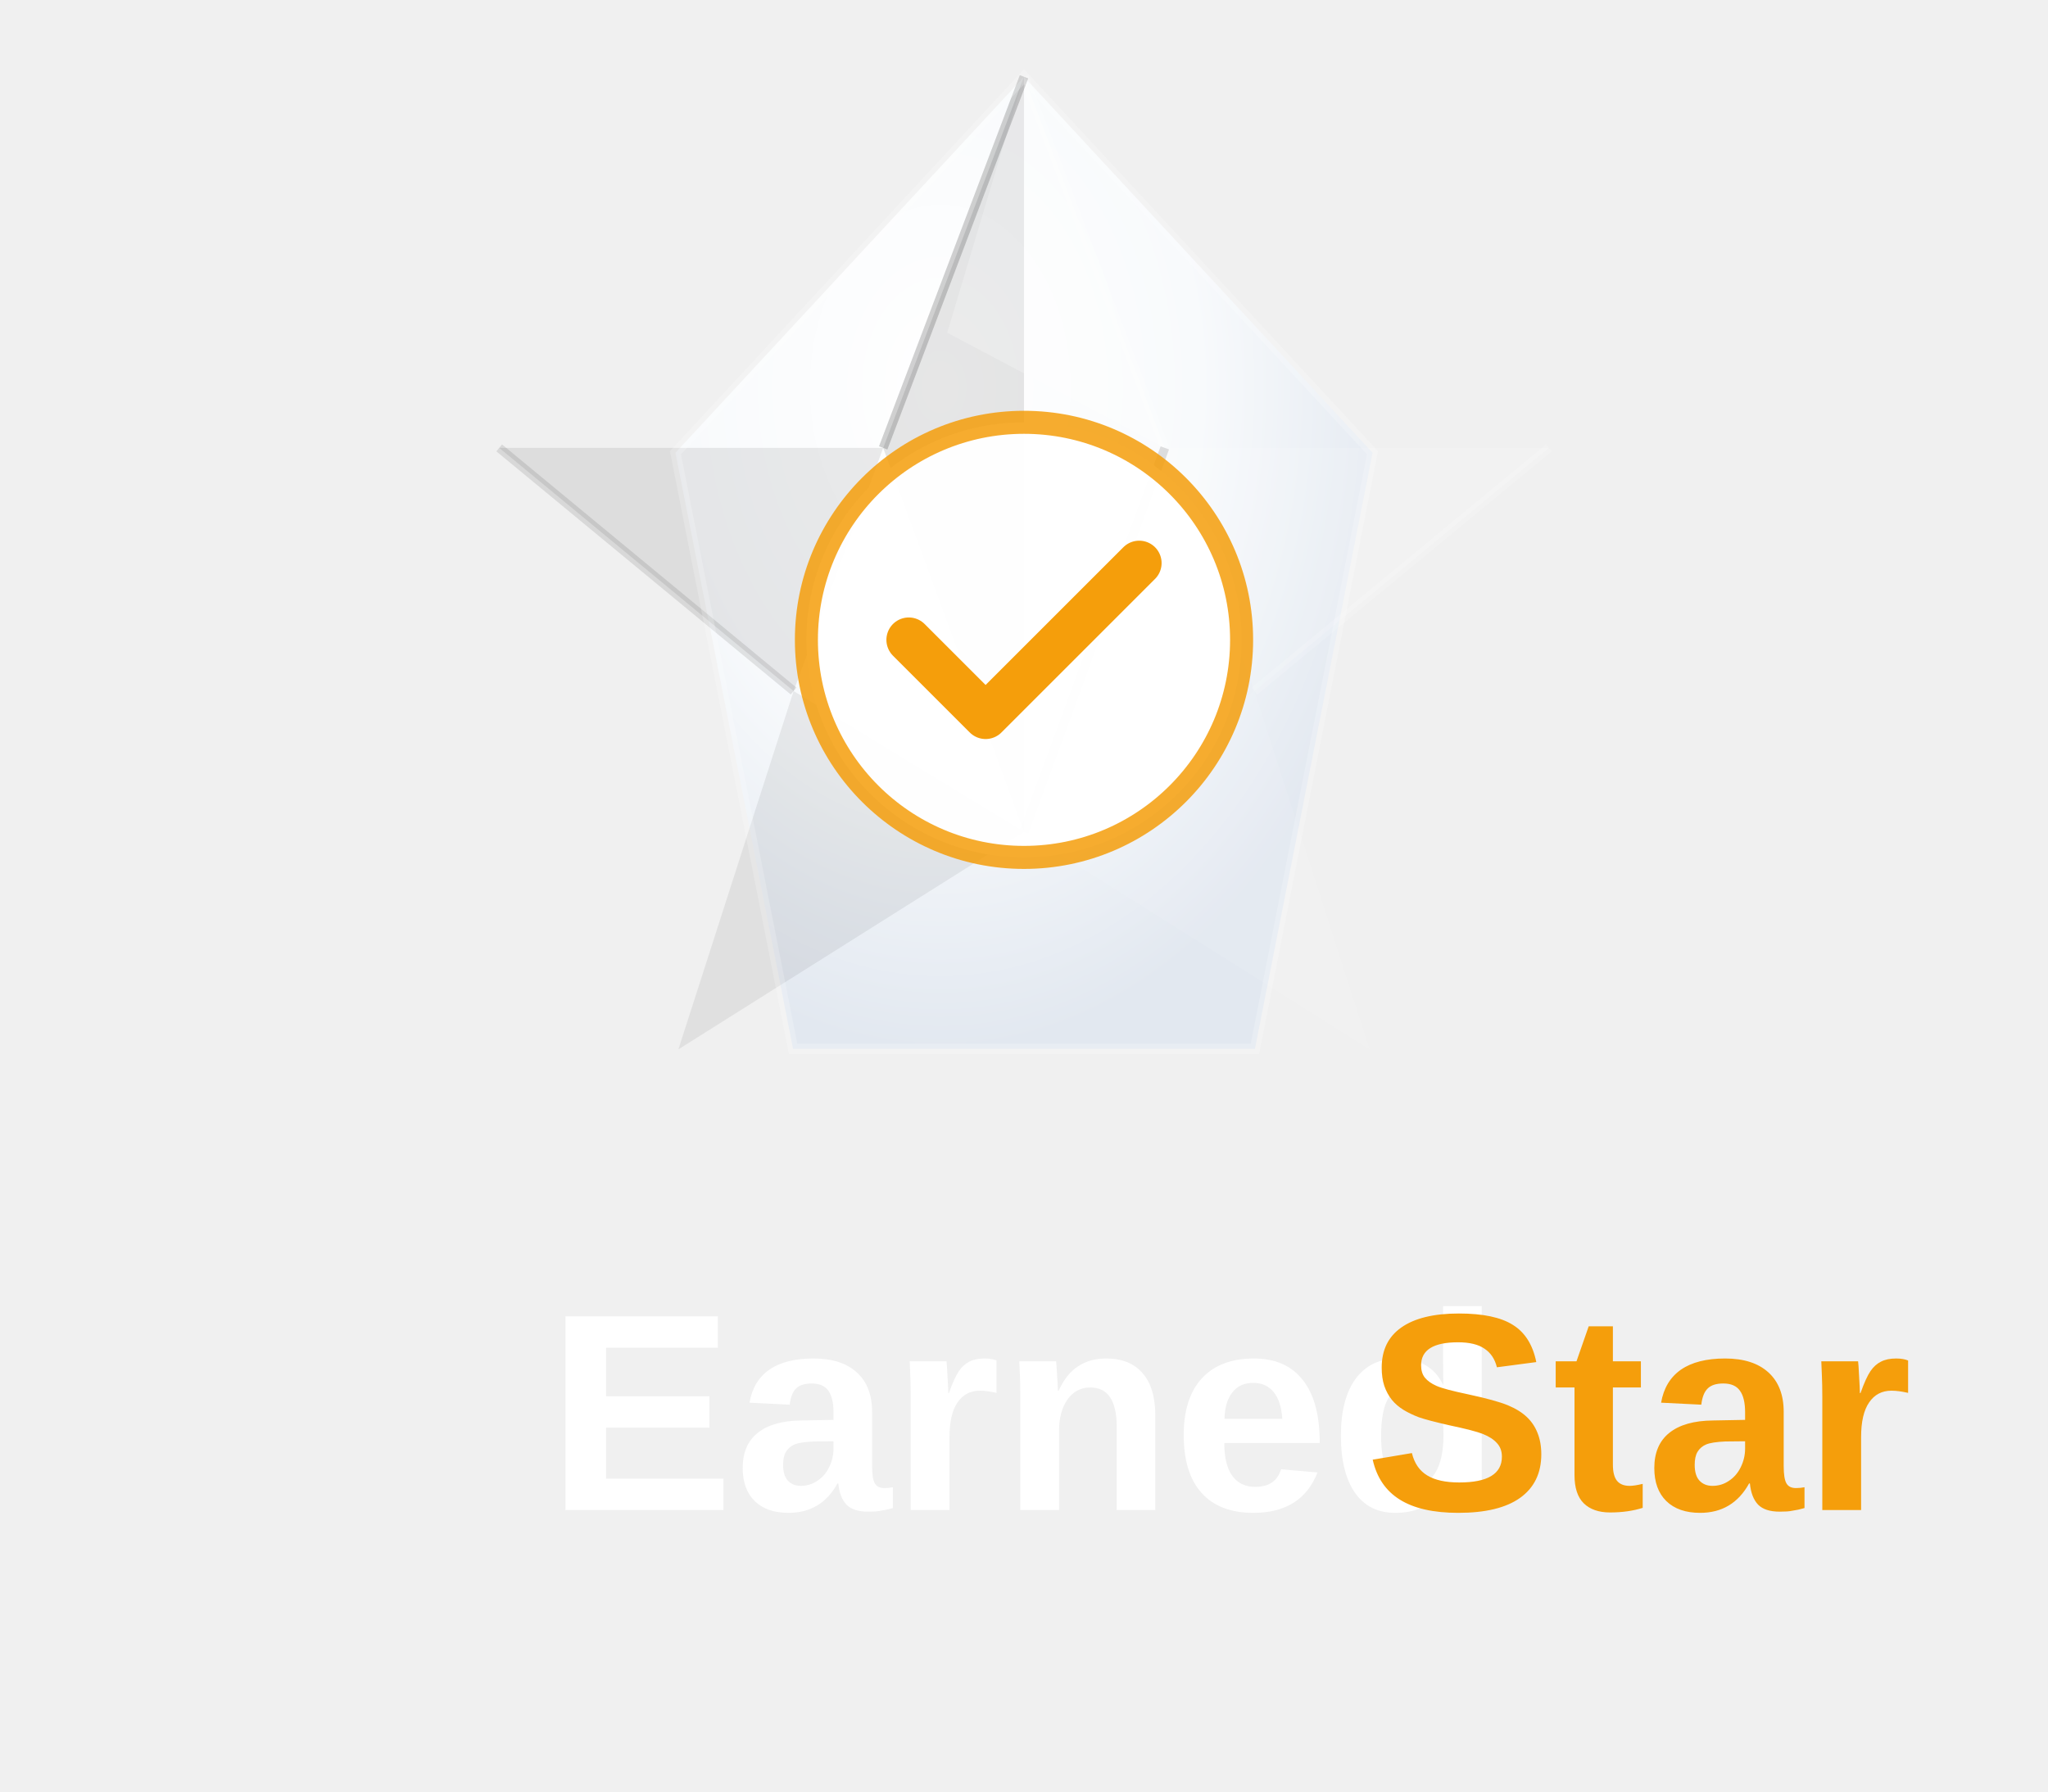
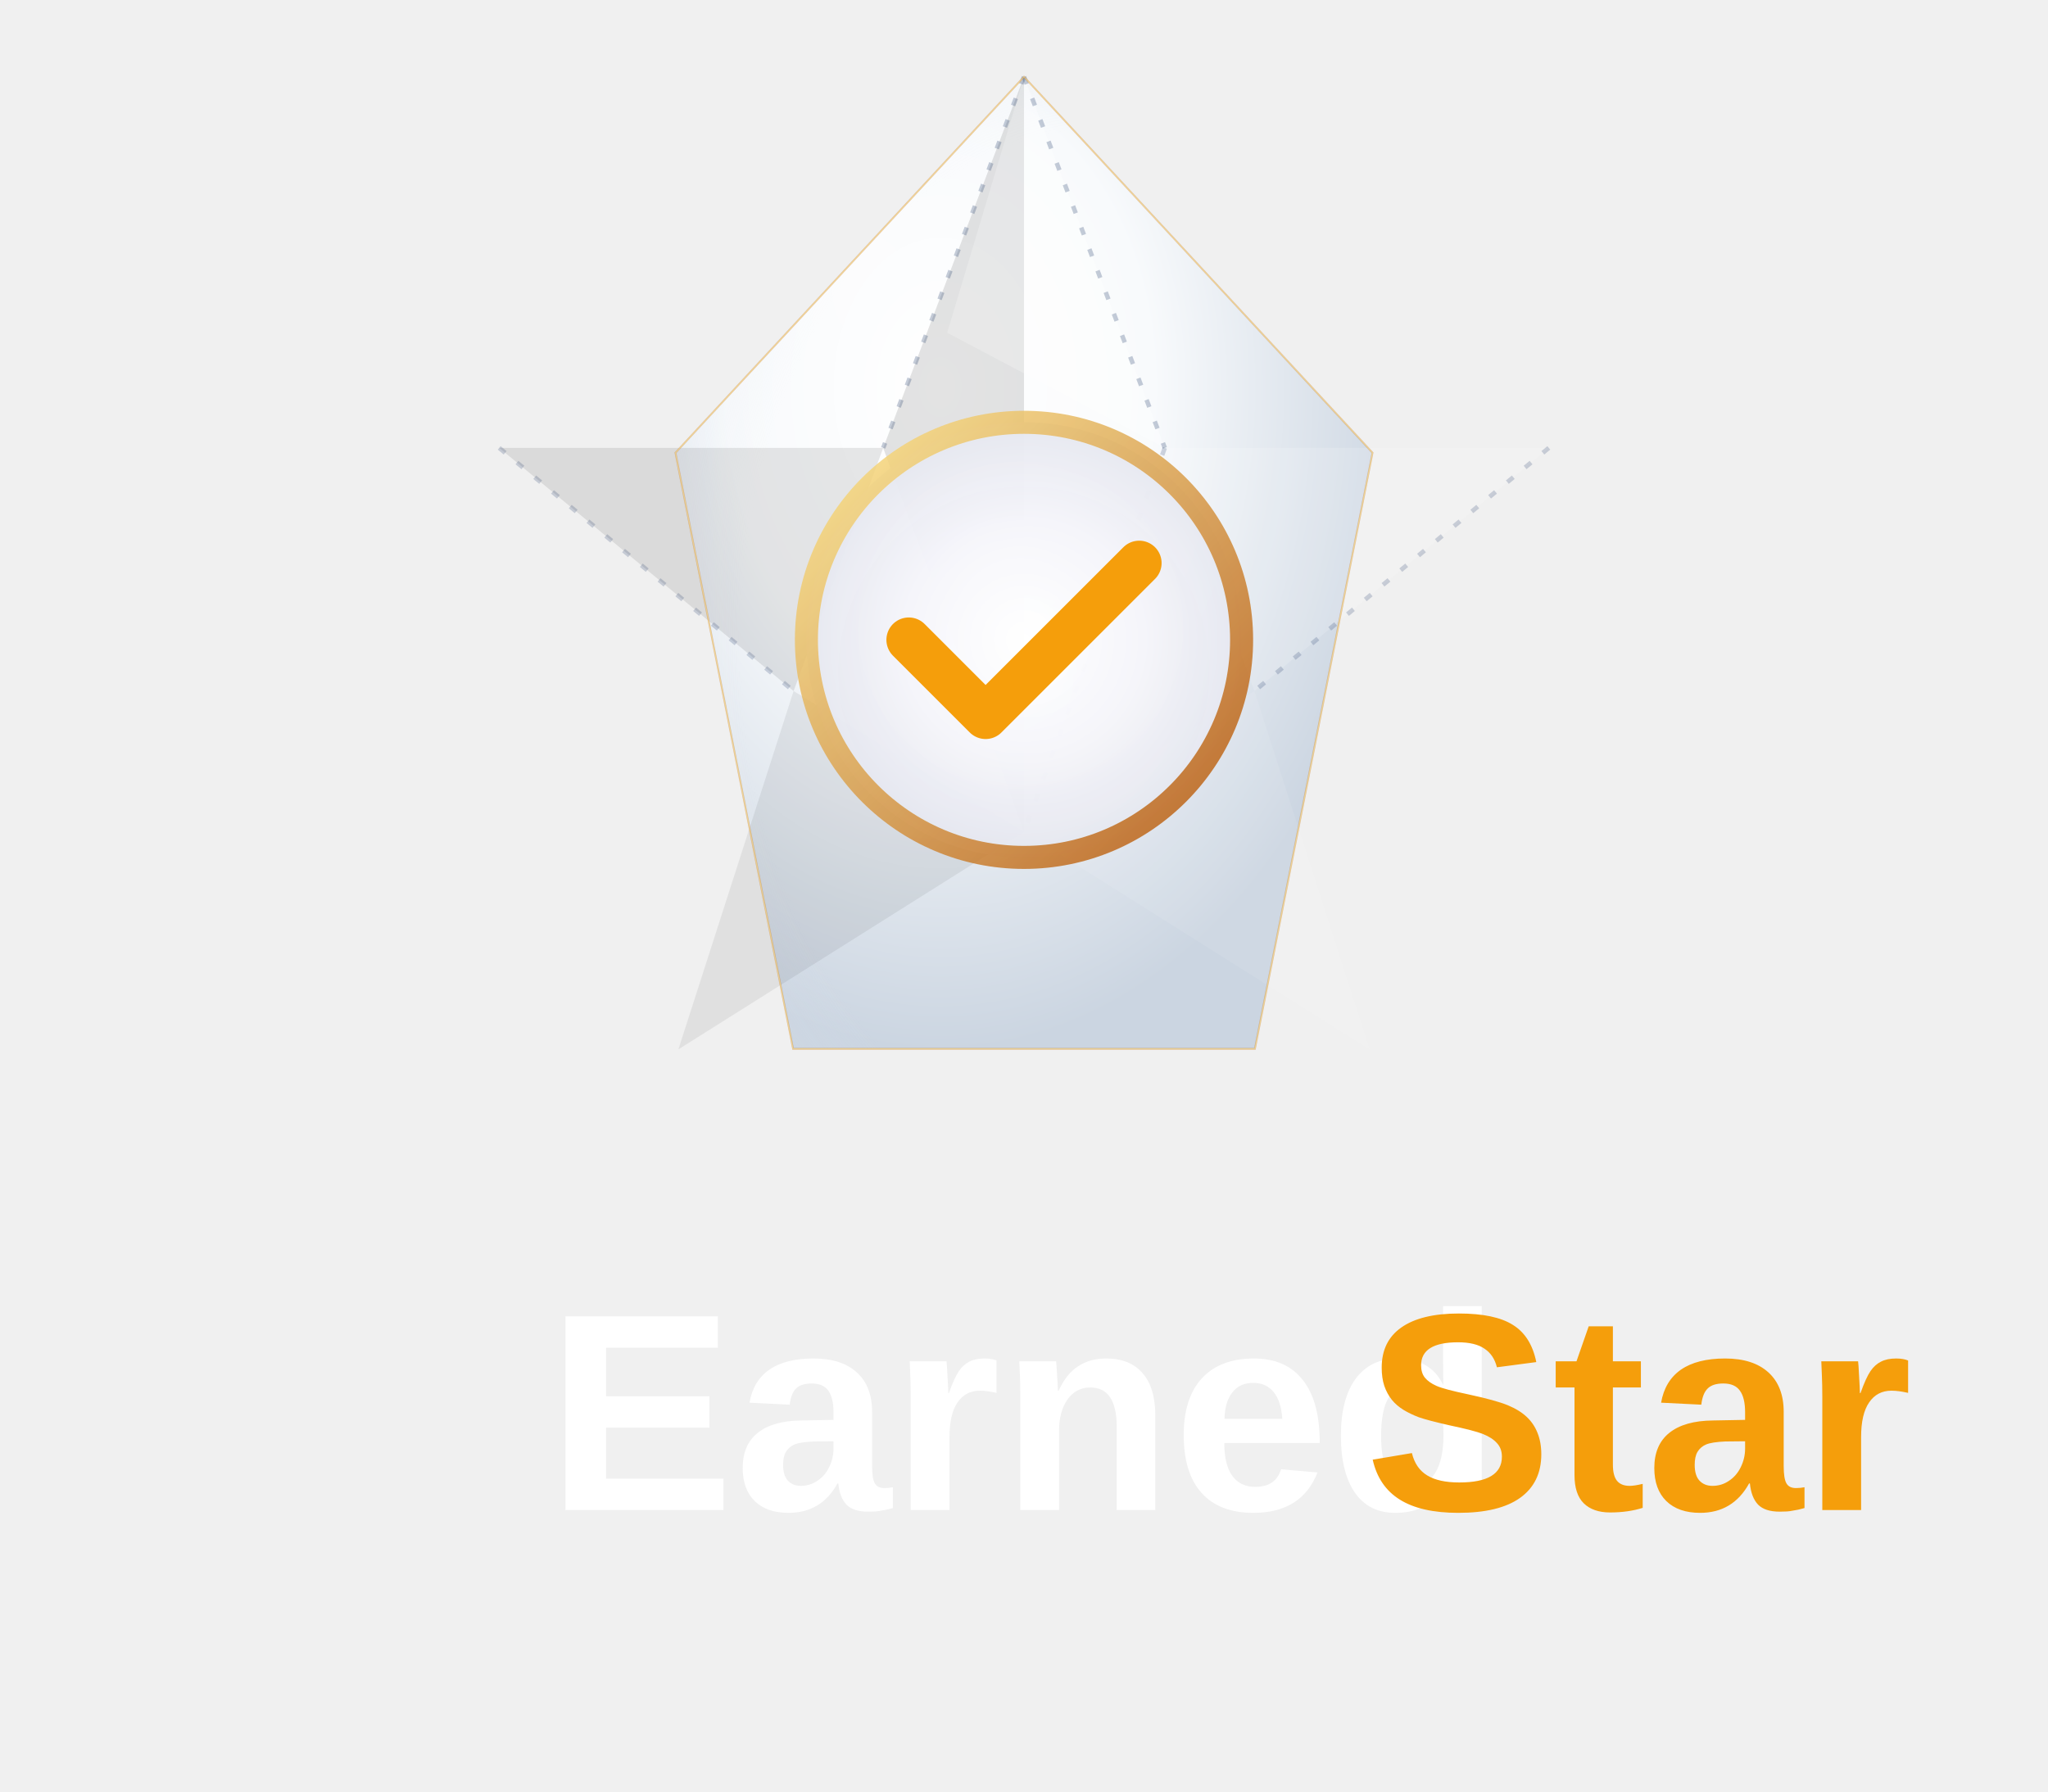
<svg xmlns="http://www.w3.org/2000/svg" viewBox="0 0 160 140" role="img" aria-label="EarnedStar logo stacked">
-   <defs>
-     <radialGradient id="grad-logo-s-reversed" cx="38%" cy="32%" r="68%">
-       <stop offset="0%" stop-color="#FFFFFF" />
-       <stop offset="55%" stop-color="#F8FAFC" />
-       <stop offset="100%" stop-color="#E2E8F0" />
-     </radialGradient>
-   </defs>
  <g transform="translate(30,0) scale(1)">
-     <path d="M50.00,6.00L77.23,35.38L68.04,81.96L31.96,81.96L22.77,35.38Z" fill="url(#grad-logo-s-reversed)" />
-     <path d="M50,6 L61,35 L50,65 Z" fill="rgba(255,255,255,0.10)" />
-     <path d="M50,6 L39,35 L50,65 Z" fill="rgba(0,0,0,0.10)" />
-     <path d="M91,35 L68,54 L61,35 Z" fill="rgba(255,255,255,0.12)" />
-     <path d="M9,35 L32,54 L39,35 Z" fill="rgba(0,0,0,0.08)" />
-     <path d="M77,82 L50,65 L68,54 Z" fill="rgba(255,255,255,0.07)" />
+     <defs>
+       <radialGradient id="grad-core-logo-s-reversed" cx="38%" cy="32%" r="68%">
+         <stop offset="0%" stop-color="#FFFFFF" />
+         <stop offset="45%" stop-color="#F8FAFC" />
+         <stop offset="100%" stop-color="#CBD5E1" />
+       </radialGradient>
+       <radialGradient id="grad-shad-logo-s-reversed" cx="62%" cy="58%" r="75%">
+         <stop offset="0%" stop-color="#E2E8F0" stop-opacity="0" />
+         <stop offset="70%" stop-color="#E2E8F0" stop-opacity="0" />
+         <stop offset="100%" stop-color="#CBD5E1" stop-opacity="0.32" />
+       </radialGradient>
+       <radialGradient id="grad-flare-logo-s-reversed" cx="28%" cy="22%" r="45%">
+         <stop offset="0%" stop-color="#FFFFFF" stop-opacity="0.16" />
+         <stop offset="40%" stop-color="#FFFFFF" stop-opacity="0.04" />
+         <stop offset="100%" stop-color="#FFFFFF" stop-opacity="0" />
+       </radialGradient>
+       <radialGradient id="grad-inset-logo-s-reversed" cx="50%" cy="52.5%" r="50%">
+         <stop offset="0%" stop-color="#050A16" stop-opacity="0" />
+         <stop offset="100%" stop-color="#050A16" stop-opacity="0.14" />
+       </radialGradient>
+       <radialGradient id="grad-disk-logo-s-reversed" cx="50%" cy="50%" r="50%">
+         <stop offset="0%" stop-color="#FFFFFF" />
+         <stop offset="55%" stop-color="#F5F5FA" />
+         <stop offset="100%" stop-color="#E5E7F0" />
+       </radialGradient>
+       <radialGradient id="grad-ringhi-logo-s-reversed" cx="49.8%" cy="49.2%" r="45%">
+         <stop offset="0%" stop-color="#FFFFFF" stop-opacity="0.3" />
+         <stop offset="100%" stop-color="#FFFFFF" stop-opacity="0" />
+       </radialGradient>
+       <linearGradient id="grad-goldring-logo-s-reversed" x1="0%" y1="0%" x2="100%" y2="100%">
+         <stop offset="0%" stop-color="#FDE68A" />
+         <stop offset="100%" stop-color="#B45309" />
+       </linearGradient>
+     </defs>
+     <path d="M50.00,6.00L77.23,35.38L68.04,81.96L31.96,81.96L22.77,35.38Z" fill="url(#grad-core-logo-s-reversed)" />
+     <path d="M50.00,6.00L77.23,35.38L68.04,81.96L31.96,81.96L22.77,35.38Z" fill="url(#grad-shad-logo-s-reversed)" />
+     <path d="M50.00,6.00L77.23,35.38L68.04,81.96L31.96,81.96L22.77,35.38Z" fill="url(#grad-flare-logo-s-reversed)" />
+     <path d="M50,6 L61,35 L50,65 Z" fill="rgba(255,255,255,0.14)" />
+     <path d="M50,6 L39,35 L50,65 Z" fill="rgba(0,0,0,0.11)" />
+     <path d="M91,35 L68,54 L61,35 Z" fill="rgba(255,255,255,0.15)" />
+     <path d="M9,35 L32,54 L39,35 Z" fill="rgba(0,0,0,0.09)" />
+     <path d="M77,82 L50,65 L68,54 Z" fill="rgba(255,255,255,0.08)" />
    <path d="M23,82 L50,65 L32,54 Z" fill="rgba(0,0,0,0.07)" />
    <path d="M50,6 L61,35 L44,26 Z" fill="rgba(255,255,255,0.22)" />
-     <line x1="50" y1="6" x2="61" y2="35" stroke="rgba(255,255,255,0.18)" stroke-width="0.7" />
-     <line x1="50" y1="6" x2="39" y2="35" stroke="rgba(0,0,0,0.18)" stroke-width="0.7" />
-     <line x1="61" y1="35" x2="50" y2="65" stroke="rgba(0,0,0,0.12)" stroke-width="0.7" />
-     <line x1="91" y1="35" x2="68" y2="54" stroke="rgba(255,255,255,0.14)" stroke-width="0.7" />
-     <line x1="9" y1="35" x2="32" y2="54" stroke="rgba(0,0,0,0.10)" stroke-width="0.7" />
-     <path d="M50.00,6.00L77.23,35.38L68.04,81.96L31.96,81.96L22.77,35.38Z" fill="none" stroke="rgba(255,255,255,0.20)" stroke-width="0.8" />
-     <circle cx="50" cy="50" r="17" fill="white" opacity="0.97" />
-     <circle cx="50" cy="50" r="17" fill="none" stroke="#F59E0B" stroke-width="1.8" opacity="0.85" />
+     <line x1="50" y1="6" x2="61" y2="35" stroke="rgba(26,53,102,0.25)" stroke-width="0.35" stroke-dasharray="0.6 1.2" />
+     <line x1="50" y1="6" x2="39" y2="35" stroke="rgba(26,53,102,0.25)" stroke-width="0.35" stroke-dasharray="0.6 1.2" />
+     <line x1="61" y1="35" x2="50" y2="65" stroke="rgba(26,53,102,0.20)" stroke-width="0.35" stroke-dasharray="0.6 1.2" />
+     <line x1="91" y1="35" x2="68" y2="54" stroke="rgba(26,53,102,0.20)" stroke-width="0.35" stroke-dasharray="0.6 1.2" />
+     <line x1="9" y1="35" x2="32" y2="54" stroke="rgba(26,53,102,0.20)" stroke-width="0.35" stroke-dasharray="0.6 1.2" />
+     <path d="M50.00,6.00L77.23,35.38L68.04,81.96L31.96,81.96L22.77,35.38Z" fill="none" stroke="#B45309" stroke-width="0.14" stroke-opacity="0.34" />
+     <path d="M50.00,6.00L77.23,35.38L68.04,81.96L31.96,81.96L22.77,35.38Z" fill="none" stroke="#FDE68A" stroke-width="0.09" stroke-opacity="0.58" />
+     <ellipse cx="50" cy="52.5" rx="14.5" ry="14.5" fill="url(#grad-inset-logo-s-reversed)" />
+     <circle cx="50" cy="50" r="17" fill="url(#grad-disk-logo-s-reversed)" opacity="0.97" />
+     <circle cx="50" cy="50" r="17" fill="none" stroke="url(#grad-goldring-logo-s-reversed)" stroke-width="1.8" opacity="0.85" />
+     <circle cx="49.8" cy="49.2" r="15.6" fill="url(#grad-ringhi-logo-s-reversed)" />
    <path d="M41 50 L47 56 L59 44" fill="none" stroke="#F59E0B" stroke-width="3.5" stroke-linecap="round" stroke-linejoin="round" />
  </g>
  <text x="80" y="118" text-anchor="middle" font-family="Plus Jakarta Sans,Arial,sans-serif" font-size="22" font-weight="800" fill="#FFFFFF">Earned</text>
  <text x="128" y="118" text-anchor="middle" font-family="Plus Jakarta Sans,Arial,sans-serif" font-size="22" font-weight="800" fill="#F59E0B">Star</text>
</svg>
